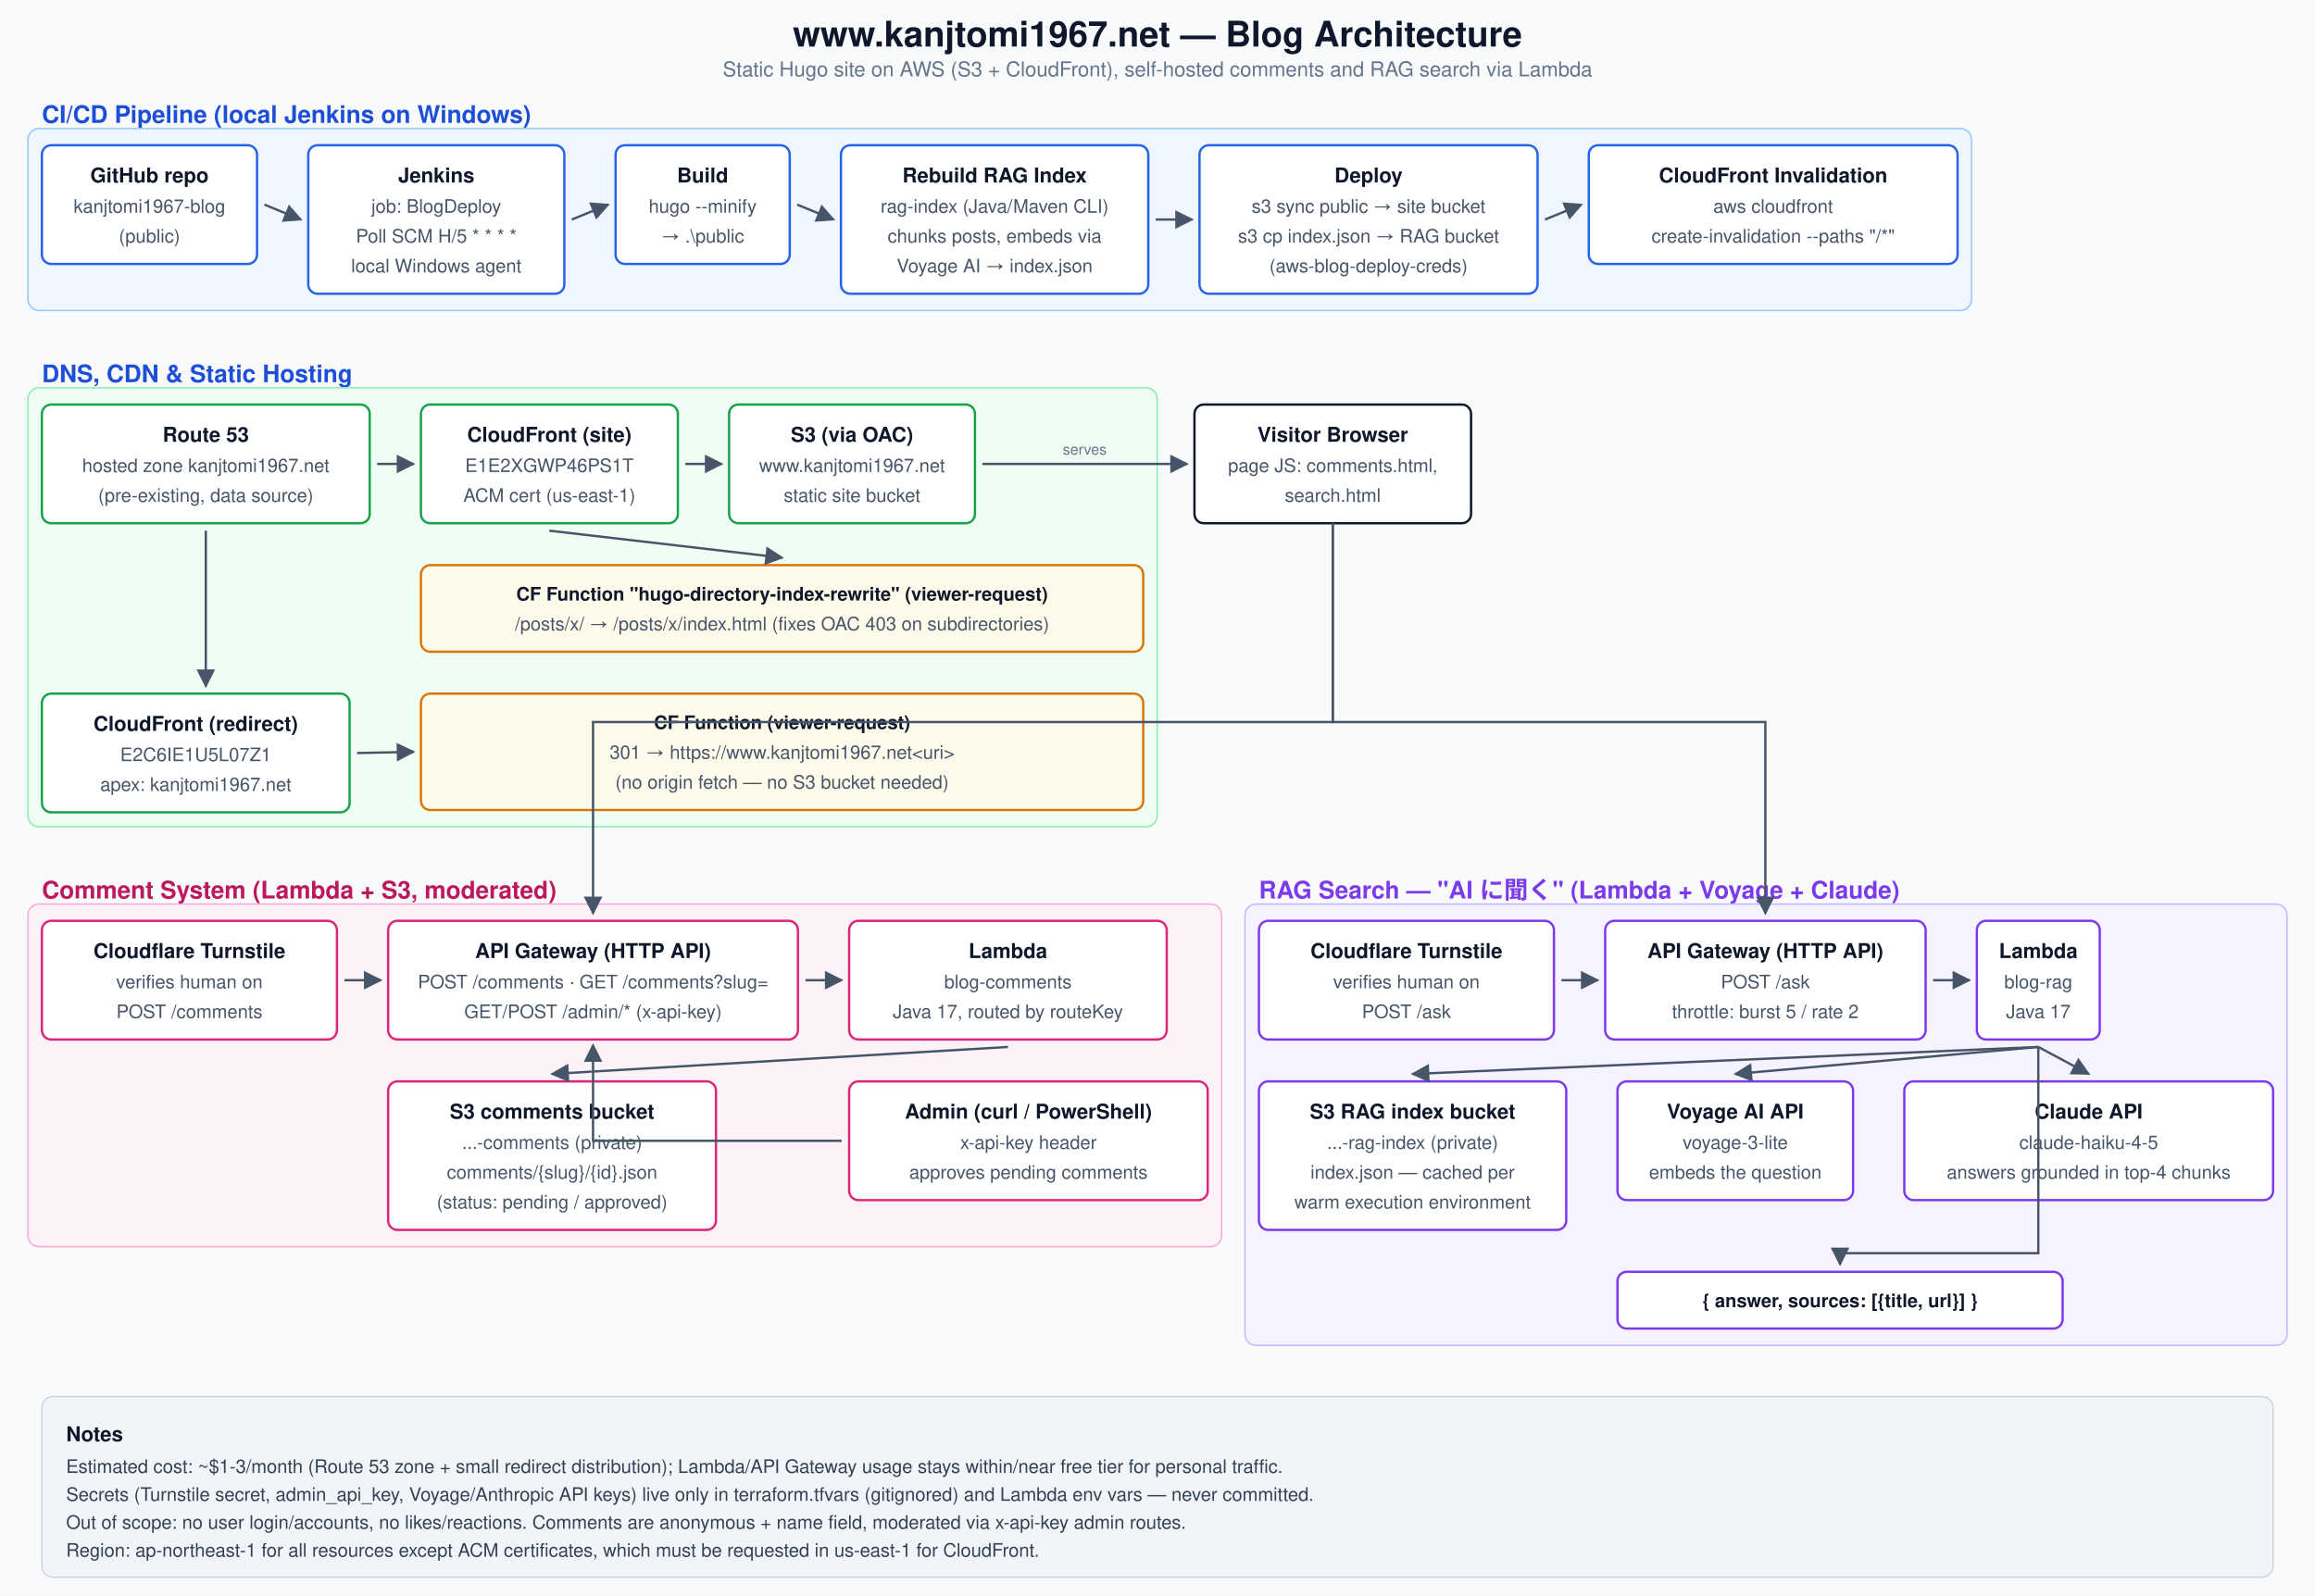
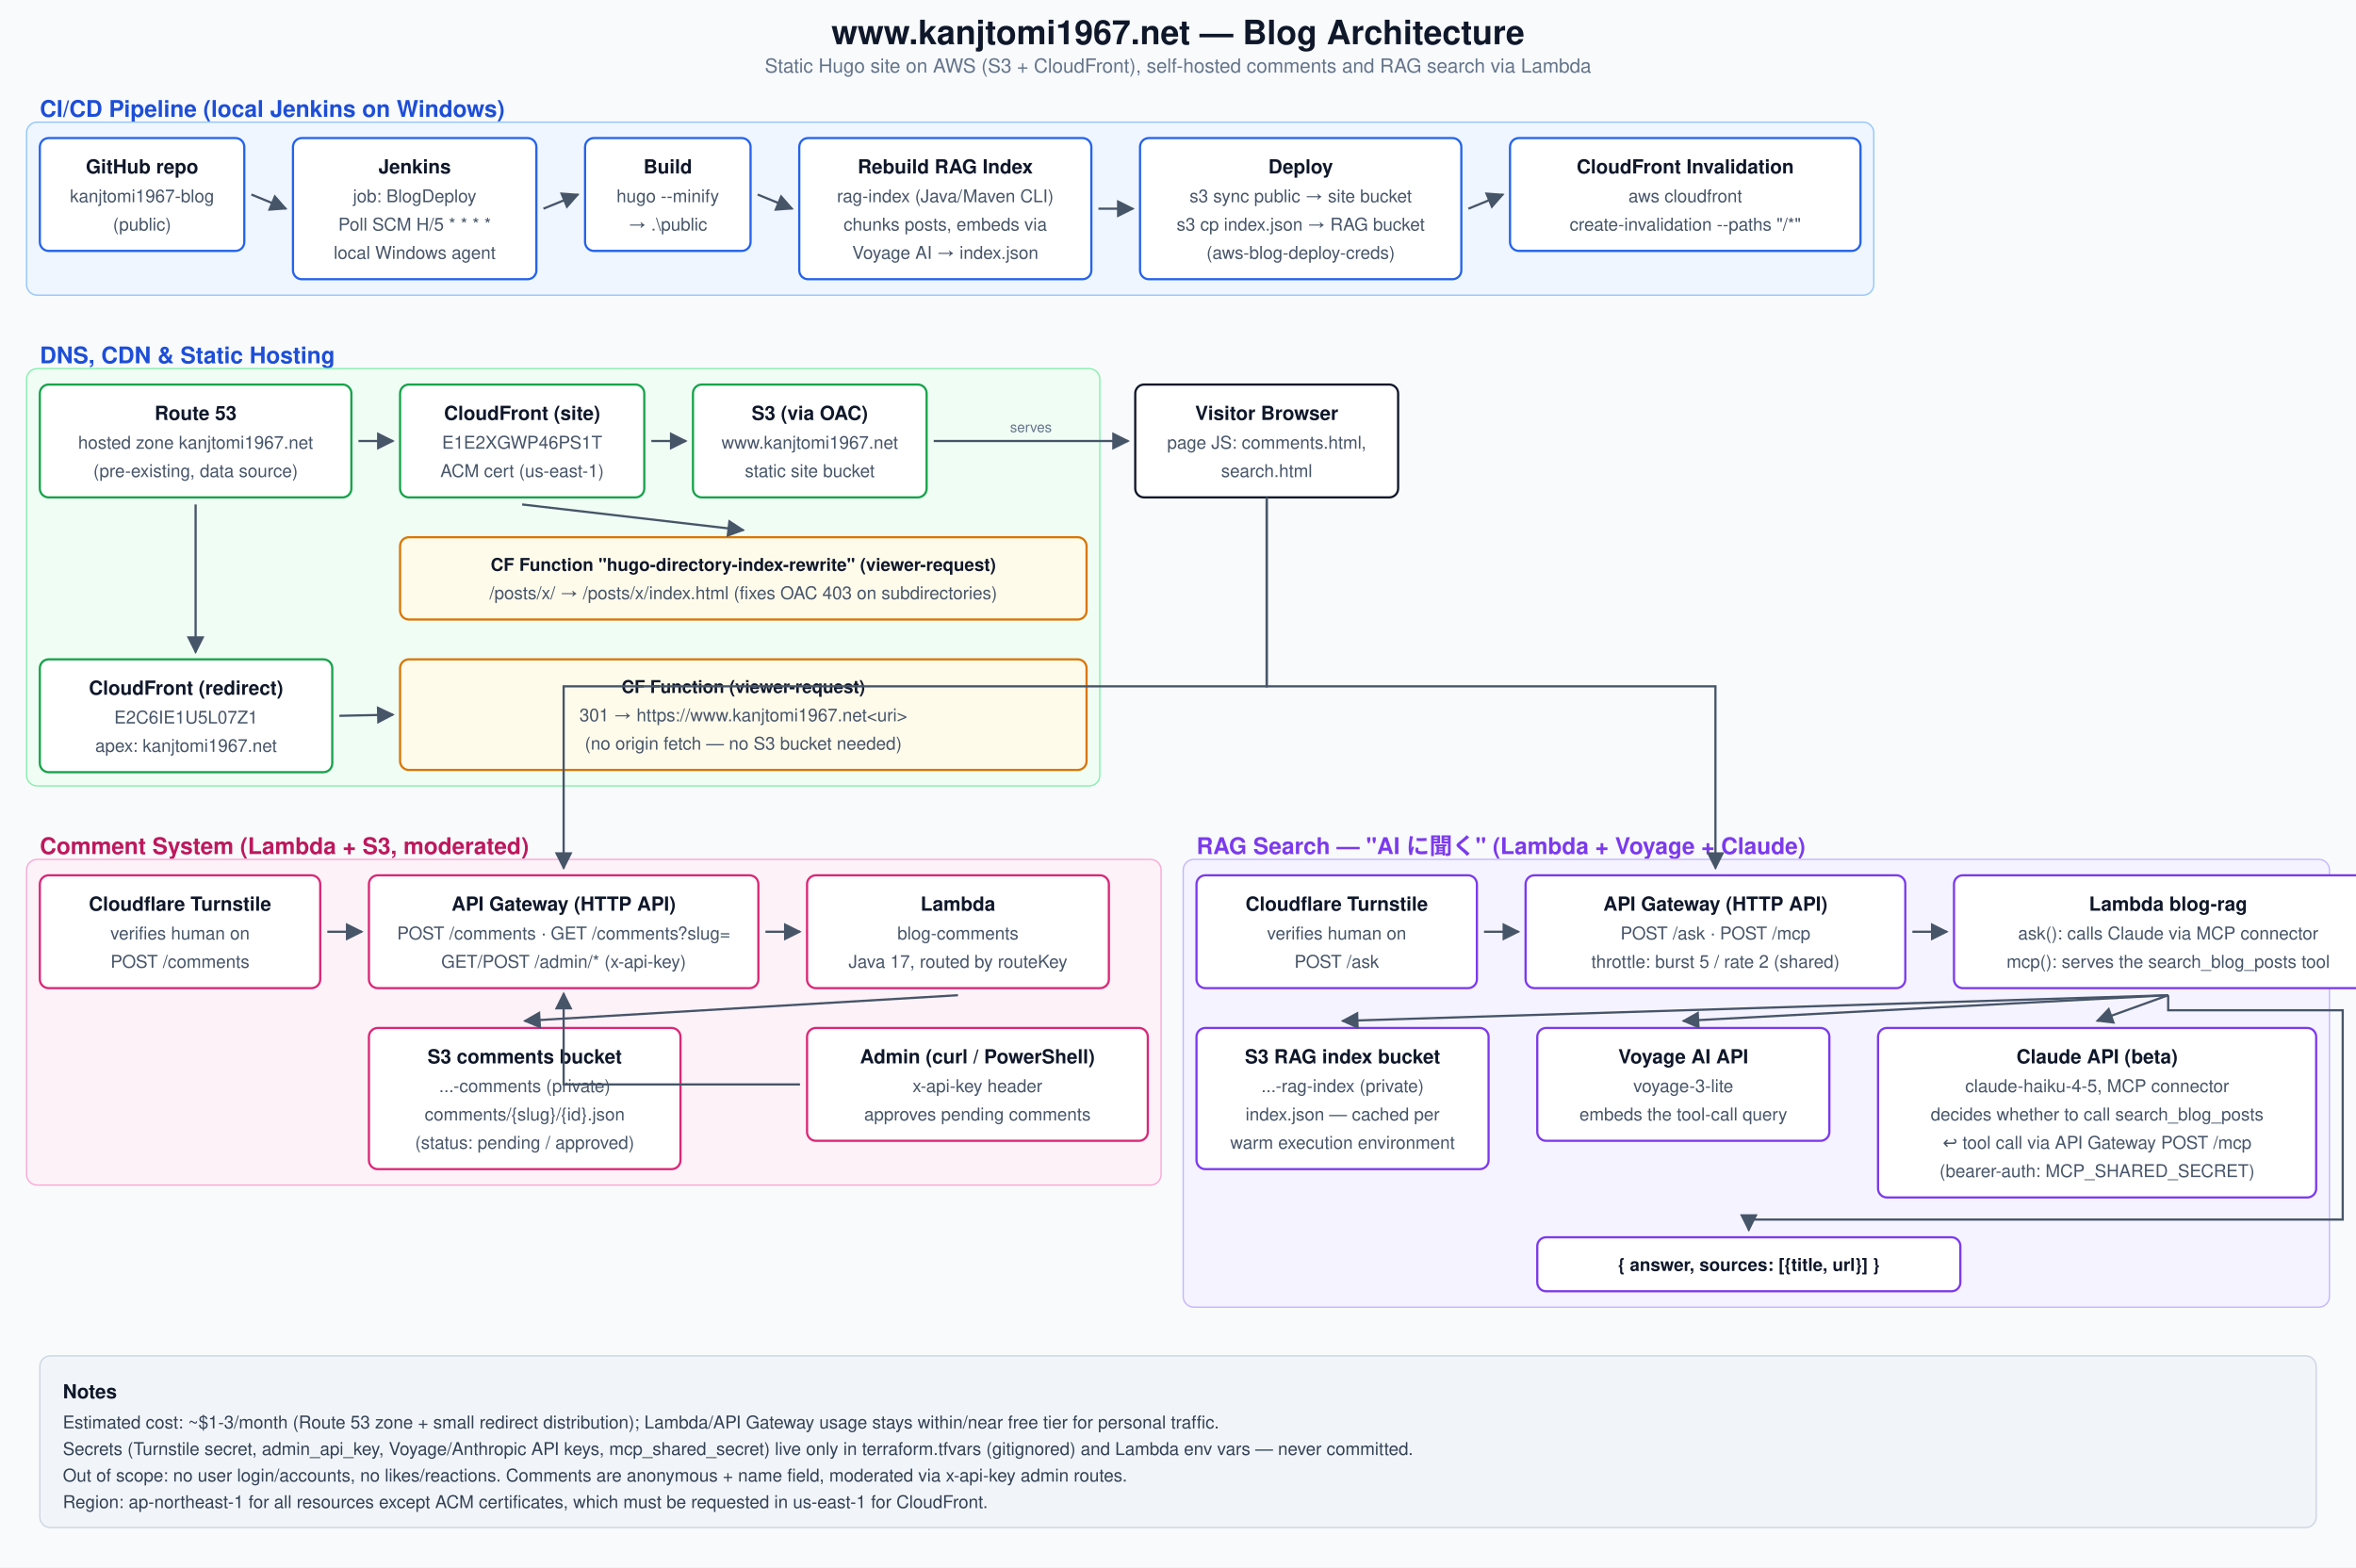
- <svg xmlns="http://www.w3.org/2000/svg" viewBox="0 0 2485.8 1714.0" font-family="Segoe UI, Helvetica, Arial, sans-serif">
+ <svg xmlns="http://www.w3.org/2000/svg" viewBox="0 0 2661.8 1771.0" font-family="Segoe UI, Helvetica, Arial, sans-serif">
  <defs>
    <marker id="arrow" viewBox="0 0 10 10" refX="9" refY="5" markerWidth="8" markerHeight="8" orient="auto-start-reverse">
      <path d="M0,0 L10,5 L0,10 z" fill="#475569" />
    </marker>
  </defs>
-   <rect width="2485.8" height="1714.0" fill="#f8fafc" />
-   <text x="1242.9" y="50" text-anchor="middle" font-size="38" font-weight="700" fill="#0f172a">www.kanjtomi1967.net — Blog Architecture</text>
-   <text x="1242.9" y="82" text-anchor="middle" font-size="22" fill="#64748b">Static Hugo site on AWS (S3 + CloudFront), self-hosted comments and RAG search via Lambda</text>
+   <rect width="2661.8" height="1771.0" fill="#f8fafc" />
+   <text x="1330.9" y="50" text-anchor="middle" font-size="38" font-weight="700" fill="#0f172a">www.kanjtomi1967.net — Blog Architecture</text>
+   <text x="1330.9" y="82" text-anchor="middle" font-size="22" fill="#64748b">Static Hugo site on AWS (S3 + CloudFront), self-hosted comments and RAG search via Lambda</text>
  <g transform="translate(0, 110)">
    <text x="45" y="22" font-size="26" font-weight="700" fill="#1d4ed8">CI/CD Pipeline (local Jenkins on Windows)</text>
    <rect x="30" y="28" width="2087" height="195.5" rx="12" fill="#eff6ff" stroke="#93c5fd" stroke-width="1.5" />
    <g transform="translate(45.0,46.0)">
      <rect x="0.0" y="0.0" width="231.0" height="127.5" rx="10" fill="#ffffff" stroke="#2563eb" stroke-width="2.5" />
      <text x="115.5" y="40.0" text-anchor="middle" font-size="22" font-weight="600" fill="#0f172a">GitHub repo</text>
      <text x="115.5" y="72.5" text-anchor="middle" font-size="20" fill="#475569">kanjtomi1967-blog</text>
      <text x="115.5" y="104.5" text-anchor="middle" font-size="20" fill="#475569">(public)</text>
      <rect x="286.0" y="0.0" width="275.0" height="159.5" rx="10" fill="#ffffff" stroke="#2563eb" stroke-width="2.5" />
      <text x="423.5" y="40.0" text-anchor="middle" font-size="22" font-weight="600" fill="#0f172a">Jenkins</text>
      <text x="423.5" y="72.5" text-anchor="middle" font-size="20" fill="#475569">job: BlogDeploy</text>
      <text x="423.5" y="104.5" text-anchor="middle" font-size="20" fill="#475569">Poll SCM  H/5 * * * *</text>
      <text x="423.5" y="136.5" text-anchor="middle" font-size="20" fill="#475569">local Windows agent</text>
      <rect x="616.0" y="0.0" width="187.0" height="127.5" rx="10" fill="#ffffff" stroke="#2563eb" stroke-width="2.5" />
      <text x="709.5" y="40.0" text-anchor="middle" font-size="22" font-weight="600" fill="#0f172a">Build</text>
      <text x="709.5" y="72.5" text-anchor="middle" font-size="20" fill="#475569">hugo --minify</text>
      <text x="709.5" y="104.5" text-anchor="middle" font-size="20" fill="#475569">→ .\public</text>
      <rect x="858.0" y="0.0" width="330.0" height="159.5" rx="10" fill="#ffffff" stroke="#2563eb" stroke-width="2.5" />
      <text x="1023.0" y="40.0" text-anchor="middle" font-size="22" font-weight="600" fill="#0f172a">Rebuild RAG Index</text>
      <text x="1023.0" y="72.5" text-anchor="middle" font-size="20" fill="#475569">rag-index (Java/Maven CLI)</text>
      <text x="1023.0" y="104.5" text-anchor="middle" font-size="20" fill="#475569">chunks posts, embeds via</text>
      <text x="1023.0" y="136.5" text-anchor="middle" font-size="20" fill="#475569">Voyage AI → index.json</text>
      <rect x="1243.0" y="0.0" width="363.0" height="159.5" rx="10" fill="#ffffff" stroke="#2563eb" stroke-width="2.5" />
      <text x="1424.5" y="40.0" text-anchor="middle" font-size="22" font-weight="600" fill="#0f172a">Deploy</text>
      <text x="1424.5" y="72.5" text-anchor="middle" font-size="20" fill="#475569">s3 sync public → site bucket</text>
      <text x="1424.5" y="104.5" text-anchor="middle" font-size="20" fill="#475569">s3 cp index.json → RAG bucket</text>
      <text x="1424.5" y="136.5" text-anchor="middle" font-size="20" fill="#475569">(aws-blog-deploy-creds)</text>
      <rect x="1661.0" y="0.0" width="396.0" height="127.5" rx="10" fill="#ffffff" stroke="#2563eb" stroke-width="2.5" />
      <text x="1859.0" y="40.0" text-anchor="middle" font-size="22" font-weight="600" fill="#0f172a">CloudFront Invalidation</text>
      <text x="1859.0" y="72.5" text-anchor="middle" font-size="20" fill="#475569">aws cloudfront</text>
      <text x="1859.0" y="104.5" text-anchor="middle" font-size="20" fill="#475569">create-invalidation --paths "/*"</text>
      <line x1="239.0" y1="63.8" x2="278.0" y2="79.8" stroke="#475569" stroke-width="2.5" marker-end="url(#arrow)" />
      <line x1="569.0" y1="79.8" x2="608.0" y2="63.8" stroke="#475569" stroke-width="2.5" marker-end="url(#arrow)" />
      <line x1="811.0" y1="63.8" x2="850.0" y2="79.8" stroke="#475569" stroke-width="2.5" marker-end="url(#arrow)" />
      <line x1="1196.0" y1="79.8" x2="1235.0" y2="79.8" stroke="#475569" stroke-width="2.5" marker-end="url(#arrow)" />
      <line x1="1614.0" y1="79.8" x2="1653.0" y2="63.8" stroke="#475569" stroke-width="2.5" marker-end="url(#arrow)" />
    </g>
    <text x="45" y="300.5" font-size="26" font-weight="700" fill="#1d4ed8">DNS, CDN &amp; Static Hosting</text>
    <rect x="30" y="306.5" width="1212.6" height="471.5" rx="12" fill="#f0fdf4" stroke="#86efac" stroke-width="1.5" />
    <g transform="translate(45.0,324.5)">
      <rect x="0.0" y="0.0" width="352.0" height="127.5" rx="10" fill="#ffffff" stroke="#16a34a" stroke-width="2.5" />
      <text x="176.0" y="40.0" text-anchor="middle" font-size="22" font-weight="600" fill="#0f172a">Route 53</text>
      <text x="176.0" y="72.5" text-anchor="middle" font-size="20" fill="#475569">hosted zone kanjtomi1967.net</text>
      <text x="176.0" y="104.5" text-anchor="middle" font-size="20" fill="#475569">(pre-existing, data source)</text>
      <rect x="407.0" y="0.0" width="275.9" height="127.5" rx="10" fill="#ffffff" stroke="#16a34a" stroke-width="2.5" />
      <text x="544.9" y="40.0" text-anchor="middle" font-size="22" font-weight="600" fill="#0f172a">CloudFront (site)</text>
      <text x="544.9" y="72.5" text-anchor="middle" font-size="20" fill="#475569">E1E2XGWP46PS1T</text>
      <text x="544.9" y="104.5" text-anchor="middle" font-size="20" fill="#475569">ACM cert (us-east-1)</text>
      <rect x="737.9" y="0.0" width="264.0" height="127.5" rx="10" fill="#ffffff" stroke="#16a34a" stroke-width="2.5" />
      <text x="869.9" y="40.0" text-anchor="middle" font-size="22" font-weight="600" fill="#0f172a">S3 (via OAC)</text>
      <text x="869.9" y="72.5" text-anchor="middle" font-size="20" fill="#475569">www.kanjtomi1967.net</text>
      <text x="869.9" y="104.5" text-anchor="middle" font-size="20" fill="#475569">static site bucket</text>
      <line x1="360.0" y1="63.8" x2="399.0" y2="63.8" stroke="#475569" stroke-width="2.5" marker-end="url(#arrow)" />
      <line x1="690.9" y1="63.8" x2="729.9" y2="63.8" stroke="#475569" stroke-width="2.5" marker-end="url(#arrow)" />
      <rect x="407.0" y="172.5" width="775.6" height="93.0" rx="10" fill="#fffbeb" stroke="#d97706" stroke-width="2.5" />
      <text x="794.8" y="210.5" text-anchor="middle" font-size="20" font-weight="600" fill="#0f172a">CF Function "hugo-directory-index-rewrite" (viewer-request)</text>
      <text x="794.8" y="242.5" text-anchor="middle" font-size="20" fill="#475569">/posts/x/ → /posts/x/index.html  (fixes OAC 403 on subdirectories)</text>
      <line x1="544.9" y1="135.5" x2="794.8" y2="164.5" stroke="#475569" stroke-width="2.5" marker-end="url(#arrow)" />
      <rect x="0.0" y="310.5" width="330.4" height="127.5" rx="10" fill="#ffffff" stroke="#16a34a" stroke-width="2.5" />
      <text x="165.2" y="350.5" text-anchor="middle" font-size="22" font-weight="600" fill="#0f172a">CloudFront (redirect)</text>
      <text x="165.2" y="383.0" text-anchor="middle" font-size="20" fill="#475569">E2C6IE1U5L07Z1</text>
      <text x="165.2" y="415.0" text-anchor="middle" font-size="20" fill="#475569">apex: kanjtomi1967.net</text>
      <rect x="407.0" y="310.5" width="775.6" height="125.0" rx="10" fill="#fffbeb" stroke="#d97706" stroke-width="2.5" />
      <text x="794.8" y="348.5" text-anchor="middle" font-size="20" font-weight="600" fill="#0f172a">CF Function (viewer-request)</text>
      <text x="794.8" y="380.5" text-anchor="middle" font-size="20" fill="#475569">301 → https://www.kanjtomi1967.net&lt;uri&gt;</text>
      <text x="794.8" y="412.5" text-anchor="middle" font-size="20" fill="#475569">(no origin fetch — no S3 bucket needed)</text>
      <line x1="176.0" y1="135.5" x2="176.0" y2="302.5" stroke="#475569" stroke-width="2.5" marker-end="url(#arrow)" />
      <line x1="338.4" y1="374.3" x2="399.0" y2="373.0" stroke="#475569" stroke-width="2.5" marker-end="url(#arrow)" />
    </g>
    <g transform="translate(1282.6,324.5)">
      <rect x="0.0" y="0.0" width="297.0" height="127.5" rx="10" fill="#ffffff" stroke="#0f172a" stroke-width="2.5" />
      <text x="148.5" y="40.0" text-anchor="middle" font-size="22" font-weight="600" fill="#0f172a">Visitor Browser</text>
      <text x="148.5" y="72.5" text-anchor="middle" font-size="20" fill="#475569">page JS: comments.html,</text>
      <text x="148.5" y="104.5" text-anchor="middle" font-size="20" fill="#475569">search.html</text>
    </g>
    <line x1="1054.9" y1="388.3" x2="1274.6" y2="388.3" stroke="#475569" stroke-width="2.5" marker-end="url(#arrow)" />
    <text x="1164.74" y="378.25" font-size="16" fill="#64748b" text-anchor="middle">serves</text>
    <text x="45" y="855" font-size="26" font-weight="700" fill="#be185d">Comment System (Lambda + S3, moderated)</text>
    <rect x="30" y="861" width="1281.8" height="368" rx="12" fill="#fdf2f8" stroke="#f9a8d4" stroke-width="1.5" />
    <g transform="translate(45.0,879.0)">
      <rect x="0.0" y="0.0" width="316.8" height="127.5" rx="10" fill="#ffffff" stroke="#db2777" stroke-width="2.5" />
      <text x="158.4" y="40.0" text-anchor="middle" font-size="22" font-weight="600" fill="#0f172a">Cloudflare Turnstile</text>
      <text x="158.4" y="72.5" text-anchor="middle" font-size="20" fill="#475569">verifies human on</text>
      <text x="158.4" y="104.5" text-anchor="middle" font-size="20" fill="#475569">POST /comments</text>
      <rect x="371.8" y="0.0" width="440.0" height="127.5" rx="10" fill="#ffffff" stroke="#db2777" stroke-width="2.5" />
      <text x="591.8" y="40.0" text-anchor="middle" font-size="22" font-weight="600" fill="#0f172a">API Gateway (HTTP API)</text>
      <text x="591.8" y="72.5" text-anchor="middle" font-size="20" fill="#475569">POST /comments · GET /comments?slug=</text>
      <text x="591.8" y="104.5" text-anchor="middle" font-size="20" fill="#475569">GET/POST /admin/*  (x-api-key)</text>
      <rect x="866.8" y="0.0" width="341.0" height="127.5" rx="10" fill="#ffffff" stroke="#db2777" stroke-width="2.5" />
      <text x="1037.3" y="40.0" text-anchor="middle" font-size="22" font-weight="600" fill="#0f172a">Lambda</text>
      <text x="1037.3" y="72.5" text-anchor="middle" font-size="20" fill="#475569">blog-comments</text>
      <text x="1037.3" y="104.5" text-anchor="middle" font-size="20" fill="#475569">Java 17, routed by routeKey</text>
      <line x1="324.8" y1="63.8" x2="363.8" y2="63.8" stroke="#475569" stroke-width="2.5" marker-end="url(#arrow)" />
      <line x1="819.8" y1="63.8" x2="858.8" y2="63.8" stroke="#475569" stroke-width="2.5" marker-end="url(#arrow)" />
      <rect x="371.8" y="172.5" width="352.0" height="159.5" rx="10" fill="#ffffff" stroke="#db2777" stroke-width="2.5" />
      <text x="547.8" y="212.5" text-anchor="middle" font-size="22" font-weight="600" fill="#0f172a">S3 comments bucket</text>
      <text x="547.8" y="245.0" text-anchor="middle" font-size="20" fill="#475569">...-comments  (private)</text>
      <text x="547.8" y="277.0" text-anchor="middle" font-size="20" fill="#475569">comments/{slug}/{id}.json</text>
      <text x="547.8" y="309.0" text-anchor="middle" font-size="20" fill="#475569">(status: pending / approved)</text>
      <rect x="866.8" y="172.5" width="385.0" height="127.5" rx="10" fill="#ffffff" stroke="#db2777" stroke-width="2.5" />
      <text x="1059.3" y="212.5" text-anchor="middle" font-size="22" font-weight="600" fill="#0f172a">Admin (curl / PowerShell)</text>
      <text x="1059.3" y="245.0" text-anchor="middle" font-size="20" fill="#475569">x-api-key header</text>
      <text x="1059.3" y="277.0" text-anchor="middle" font-size="20" fill="#475569">approves pending comments</text>
      <line x1="1037.3" y1="135.5" x2="547.8" y2="164.5" stroke="#475569" stroke-width="2.5" marker-end="url(#arrow)" />
      <path d="M858.8 236.3 L591.8 236.3 L591.8 133.5" fill="none" stroke="#475569" stroke-width="2.5" marker-end="url(#arrow)" />
    </g>
    <text x="1351.8" y="855" font-size="26" font-weight="700" fill="#7c3aed">RAG Search — "AI に聞く" (Lambda + Voyage + Claude)</text>
-     <rect x="1336.8" y="861" width="1119" height="474" rx="12" fill="#f5f3ff" stroke="#c4b5fd" stroke-width="1.5" />
+     <rect x="1336.8" y="861" width="1295" height="506" rx="12" fill="#f5f3ff" stroke="#c4b5fd" stroke-width="1.5" />
    <g transform="translate(1351.8,879.0)">
      <rect x="0.0" y="0.0" width="316.8" height="127.5" rx="10" fill="#ffffff" stroke="#7c3aed" stroke-width="2.5" />
      <text x="158.4" y="40.0" text-anchor="middle" font-size="22" font-weight="600" fill="#0f172a">Cloudflare Turnstile</text>
      <text x="158.4" y="72.5" text-anchor="middle" font-size="20" fill="#475569">verifies human on</text>
      <text x="158.4" y="104.5" text-anchor="middle" font-size="20" fill="#475569">POST /ask</text>
-       <rect x="371.8" y="0.0" width="344.1" height="127.5" rx="10" fill="#ffffff" stroke="#7c3aed" stroke-width="2.5" />
-       <text x="543.8" y="40.0" text-anchor="middle" font-size="22" font-weight="600" fill="#0f172a">API Gateway (HTTP API)</text>
-       <text x="543.8" y="72.5" text-anchor="middle" font-size="20" fill="#475569">POST /ask</text>
-       <text x="543.8" y="104.5" text-anchor="middle" font-size="20" fill="#475569">throttle: burst 5 / rate 2</text>
-       <rect x="770.9" y="0.0" width="132.0" height="127.5" rx="10" fill="#ffffff" stroke="#7c3aed" stroke-width="2.5" />
-       <text x="836.9" y="40.0" text-anchor="middle" font-size="22" font-weight="600" fill="#0f172a">Lambda</text>
-       <text x="836.9" y="72.5" text-anchor="middle" font-size="20" fill="#475569">blog-rag</text>
-       <text x="836.9" y="104.5" text-anchor="middle" font-size="20" fill="#475569">Java 17</text>
+       <rect x="371.8" y="0.0" width="429.0" height="127.5" rx="10" fill="#ffffff" stroke="#7c3aed" stroke-width="2.5" />
+       <text x="586.3" y="40.0" text-anchor="middle" font-size="22" font-weight="600" fill="#0f172a">API Gateway (HTTP API)</text>
+       <text x="586.3" y="72.5" text-anchor="middle" font-size="20" fill="#475569">POST /ask · POST /mcp</text>
+       <text x="586.3" y="104.5" text-anchor="middle" font-size="20" fill="#475569">throttle: burst 5 / rate 2 (shared)</text>
+       <rect x="855.8" y="0.0" width="484.0" height="127.5" rx="10" fill="#ffffff" stroke="#7c3aed" stroke-width="2.5" />
+       <text x="1097.8" y="40.0" text-anchor="middle" font-size="22" font-weight="600" fill="#0f172a">Lambda blog-rag</text>
+       <text x="1097.8" y="72.5" text-anchor="middle" font-size="20" fill="#475569">ask(): calls Claude via MCP connector</text>
+       <text x="1097.8" y="104.5" text-anchor="middle" font-size="20" fill="#475569">mcp(): serves the search_blog_posts tool</text>
      <line x1="324.8" y1="63.8" x2="363.8" y2="63.8" stroke="#475569" stroke-width="2.5" marker-end="url(#arrow)" />
-       <line x1="723.9" y1="63.8" x2="762.9" y2="63.8" stroke="#475569" stroke-width="2.5" marker-end="url(#arrow)" />
+       <line x1="808.8" y1="63.8" x2="847.8" y2="63.8" stroke="#475569" stroke-width="2.5" marker-end="url(#arrow)" />
      <rect x="0.0" y="172.5" width="330.0" height="159.5" rx="10" fill="#ffffff" stroke="#7c3aed" stroke-width="2.5" />
      <text x="165.0" y="212.5" text-anchor="middle" font-size="22" font-weight="600" fill="#0f172a">S3 RAG index bucket</text>
      <text x="165.0" y="245.0" text-anchor="middle" font-size="20" fill="#475569">...-rag-index  (private)</text>
      <text x="165.0" y="277.0" text-anchor="middle" font-size="20" fill="#475569">index.json — cached per</text>
      <text x="165.0" y="309.0" text-anchor="middle" font-size="20" fill="#475569">warm execution environment</text>
-       <rect x="385.0" y="172.5" width="253.0" height="127.5" rx="10" fill="#ffffff" stroke="#7c3aed" stroke-width="2.5" />
-       <text x="511.5" y="212.5" text-anchor="middle" font-size="22" font-weight="600" fill="#0f172a">Voyage AI API</text>
-       <text x="511.5" y="245.0" text-anchor="middle" font-size="20" fill="#475569">voyage-3-lite</text>
-       <text x="511.5" y="277.0" text-anchor="middle" font-size="20" fill="#475569">embeds the question</text>
-       <rect x="693.0" y="172.5" width="396.0" height="127.5" rx="10" fill="#ffffff" stroke="#7c3aed" stroke-width="2.5" />
-       <text x="891.0" y="212.5" text-anchor="middle" font-size="22" font-weight="600" fill="#0f172a">Claude API</text>
-       <text x="891.0" y="245.0" text-anchor="middle" font-size="20" fill="#475569">claude-haiku-4-5</text>
-       <text x="891.0" y="277.0" text-anchor="middle" font-size="20" fill="#475569">answers grounded in top-4 chunks</text>
-       <line x1="836.9" y1="135.5" x2="165.0" y2="164.5" stroke="#475569" stroke-width="2.5" marker-end="url(#arrow)" />
-       <line x1="836.9" y1="135.5" x2="511.5" y2="164.5" stroke="#475569" stroke-width="2.5" marker-end="url(#arrow)" />
-       <line x1="836.9" y1="135.5" x2="891.0" y2="164.5" stroke="#475569" stroke-width="2.5" marker-end="url(#arrow)" />
-       <rect x="385.0" y="377.0" width="478.0" height="61.0" rx="10" fill="#ffffff" stroke="#7c3aed" stroke-width="2.5" />
-       <text x="624.0" y="415.0" text-anchor="middle" font-size="20" font-weight="600" fill="#0f172a">{ answer, sources: [{title, url}] }</text>
-       <path d="M836.9 135.5 L836.9 357.0 L624.0 357.0 L624.0 369.0" fill="none" stroke="#475569" stroke-width="2.5" marker-end="url(#arrow)" />
+       <rect x="385.0" y="172.5" width="330.0" height="127.5" rx="10" fill="#ffffff" stroke="#7c3aed" stroke-width="2.5" />
+       <text x="550.0" y="212.5" text-anchor="middle" font-size="22" font-weight="600" fill="#0f172a">Voyage AI API</text>
+       <text x="550.0" y="245.0" text-anchor="middle" font-size="20" fill="#475569">voyage-3-lite</text>
+       <text x="550.0" y="277.0" text-anchor="middle" font-size="20" fill="#475569">embeds the tool-call query</text>
+       <rect x="770.0" y="172.5" width="495.0" height="191.5" rx="10" fill="#ffffff" stroke="#7c3aed" stroke-width="2.5" />
+       <text x="1017.5" y="212.5" text-anchor="middle" font-size="22" font-weight="600" fill="#0f172a">Claude API (beta)</text>
+       <text x="1017.5" y="245.0" text-anchor="middle" font-size="20" fill="#475569">claude-haiku-4-5, MCP connector</text>
+       <text x="1017.5" y="277.0" text-anchor="middle" font-size="20" fill="#475569">decides whether to call search_blog_posts</text>
+       <text x="1017.5" y="309.0" text-anchor="middle" font-size="20" fill="#475569">↩ tool call via API Gateway POST /mcp</text>
+       <text x="1017.5" y="341.0" text-anchor="middle" font-size="20" fill="#475569">  (bearer-auth: MCP_SHARED_SECRET)</text>
+       <line x1="1097.8" y1="135.5" x2="165.0" y2="164.5" stroke="#475569" stroke-width="2.5" marker-end="url(#arrow)" />
+       <line x1="1097.8" y1="135.5" x2="550.0" y2="164.5" stroke="#475569" stroke-width="2.5" marker-end="url(#arrow)" />
+       <line x1="1097.8" y1="135.5" x2="1017.5" y2="164.5" stroke="#475569" stroke-width="2.5" marker-end="url(#arrow)" />
+       <rect x="385.0" y="409.0" width="478.0" height="61.0" rx="10" fill="#ffffff" stroke="#7c3aed" stroke-width="2.5" />
+       <text x="624.0" y="447.0" text-anchor="middle" font-size="20" font-weight="600" fill="#0f172a">{ answer, sources: [{title, url}] }</text>
+       <path d="M1097.8 135.5 L1097.8 152.5 L1295.0 152.5 L1295.0 389.0 L624.0 389.0 L624.0 401.0" fill="none" stroke="#475569" stroke-width="2.5" marker-end="url(#arrow)" />
    </g>
    <path d="M1431.1 452.0 L1431.1 665.5 L636.8 665.5 L636.8 871.0" fill="none" stroke="#475569" stroke-width="2.5" marker-end="url(#arrow)" />
-     <path d="M1431.1 452.0 L1431.1 665.5 L1895.6 665.5 L1895.6 871.0" fill="none" stroke="#475569" stroke-width="2.5" marker-end="url(#arrow)" />
-     <g transform="translate(45.0,1390.0)">
-       <rect x="0" y="0" width="2395.8" height="194.0" rx="12" fill="#f1f5f9" stroke="#cbd5e1" stroke-width="1.5" />
+     <path d="M1431.1 452.0 L1431.1 665.5 L1938.1 665.5 L1938.1 871.0" fill="none" stroke="#475569" stroke-width="2.5" marker-end="url(#arrow)" />
+     <g transform="translate(45.0,1422.0)">
+       <rect x="0" y="0" width="2571.8" height="194.0" rx="12" fill="#f1f5f9" stroke="#cbd5e1" stroke-width="1.5" />
      <text x="26" y="48" font-size="22" font-weight="700" fill="#0f172a">Notes</text>
      <text x="26" y="82" font-size="20" fill="#334155">Estimated cost: ~$1-3/month (Route 53 zone + small redirect distribution); Lambda/API Gateway usage stays within/near free tier for personal traffic.</text>
-       <text x="26" y="112" font-size="20" fill="#334155">Secrets (Turnstile secret, admin_api_key, Voyage/Anthropic API keys) live only in terraform.tfvars (gitignored) and Lambda env vars — never committed.</text>
+       <text x="26" y="112" font-size="20" fill="#334155">Secrets (Turnstile secret, admin_api_key, Voyage/Anthropic API keys, mcp_shared_secret) live only in terraform.tfvars (gitignored) and Lambda env vars — never committed.</text>
      <text x="26" y="142" font-size="20" fill="#334155">Out of scope: no user login/accounts, no likes/reactions. Comments are anonymous + name field, moderated via x-api-key admin routes.</text>
      <text x="26" y="172" font-size="20" fill="#334155">Region: ap-northeast-1 for all resources except ACM certificates, which must be requested in us-east-1 for CloudFront.</text>
    </g>
  </g>
</svg>
